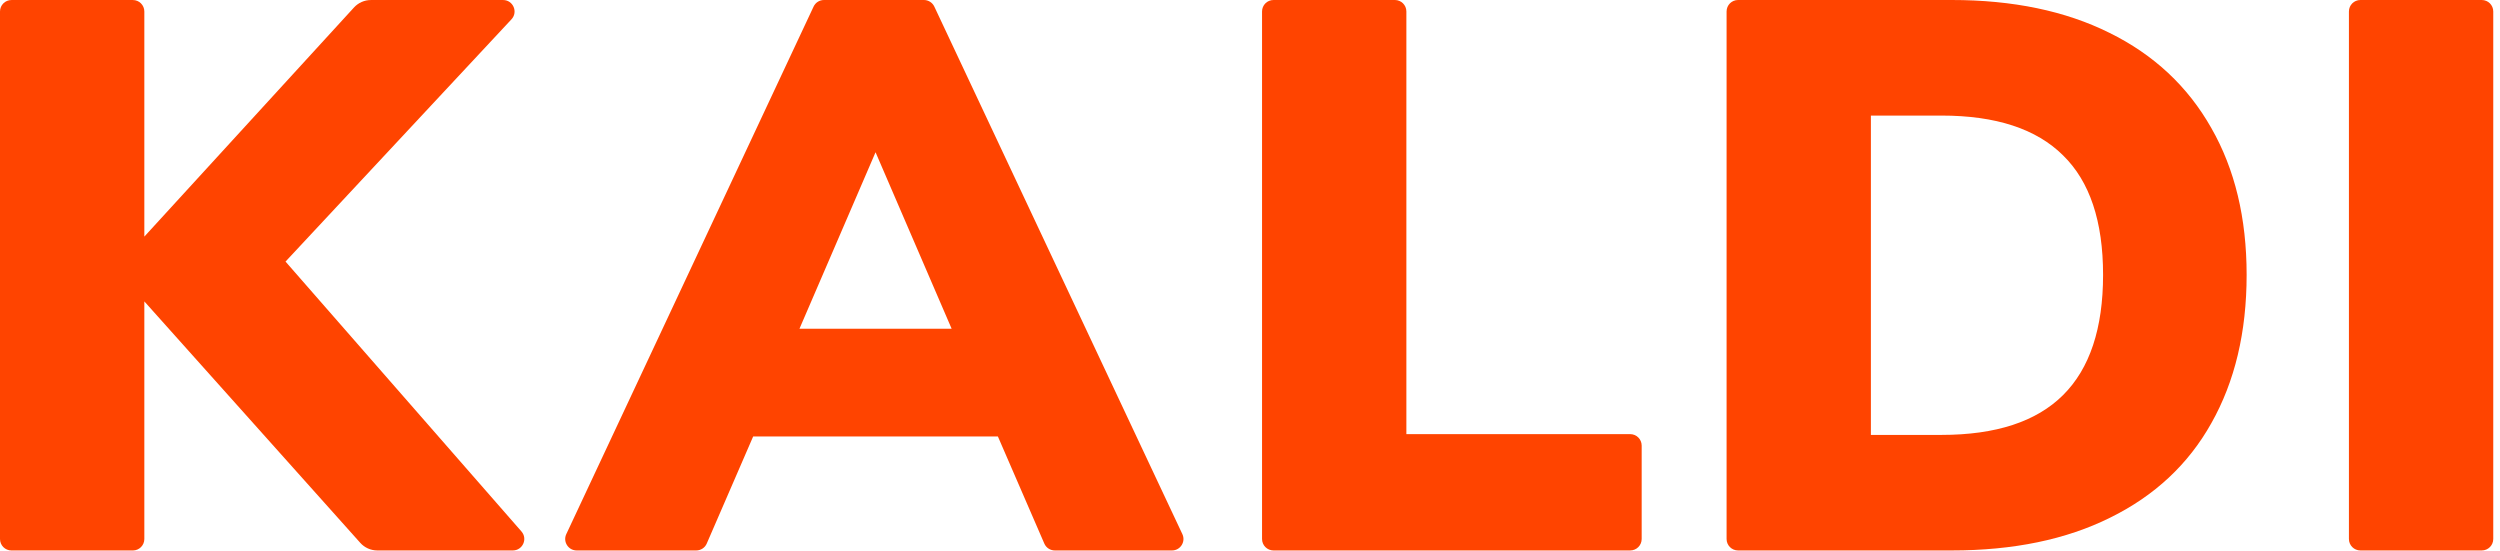
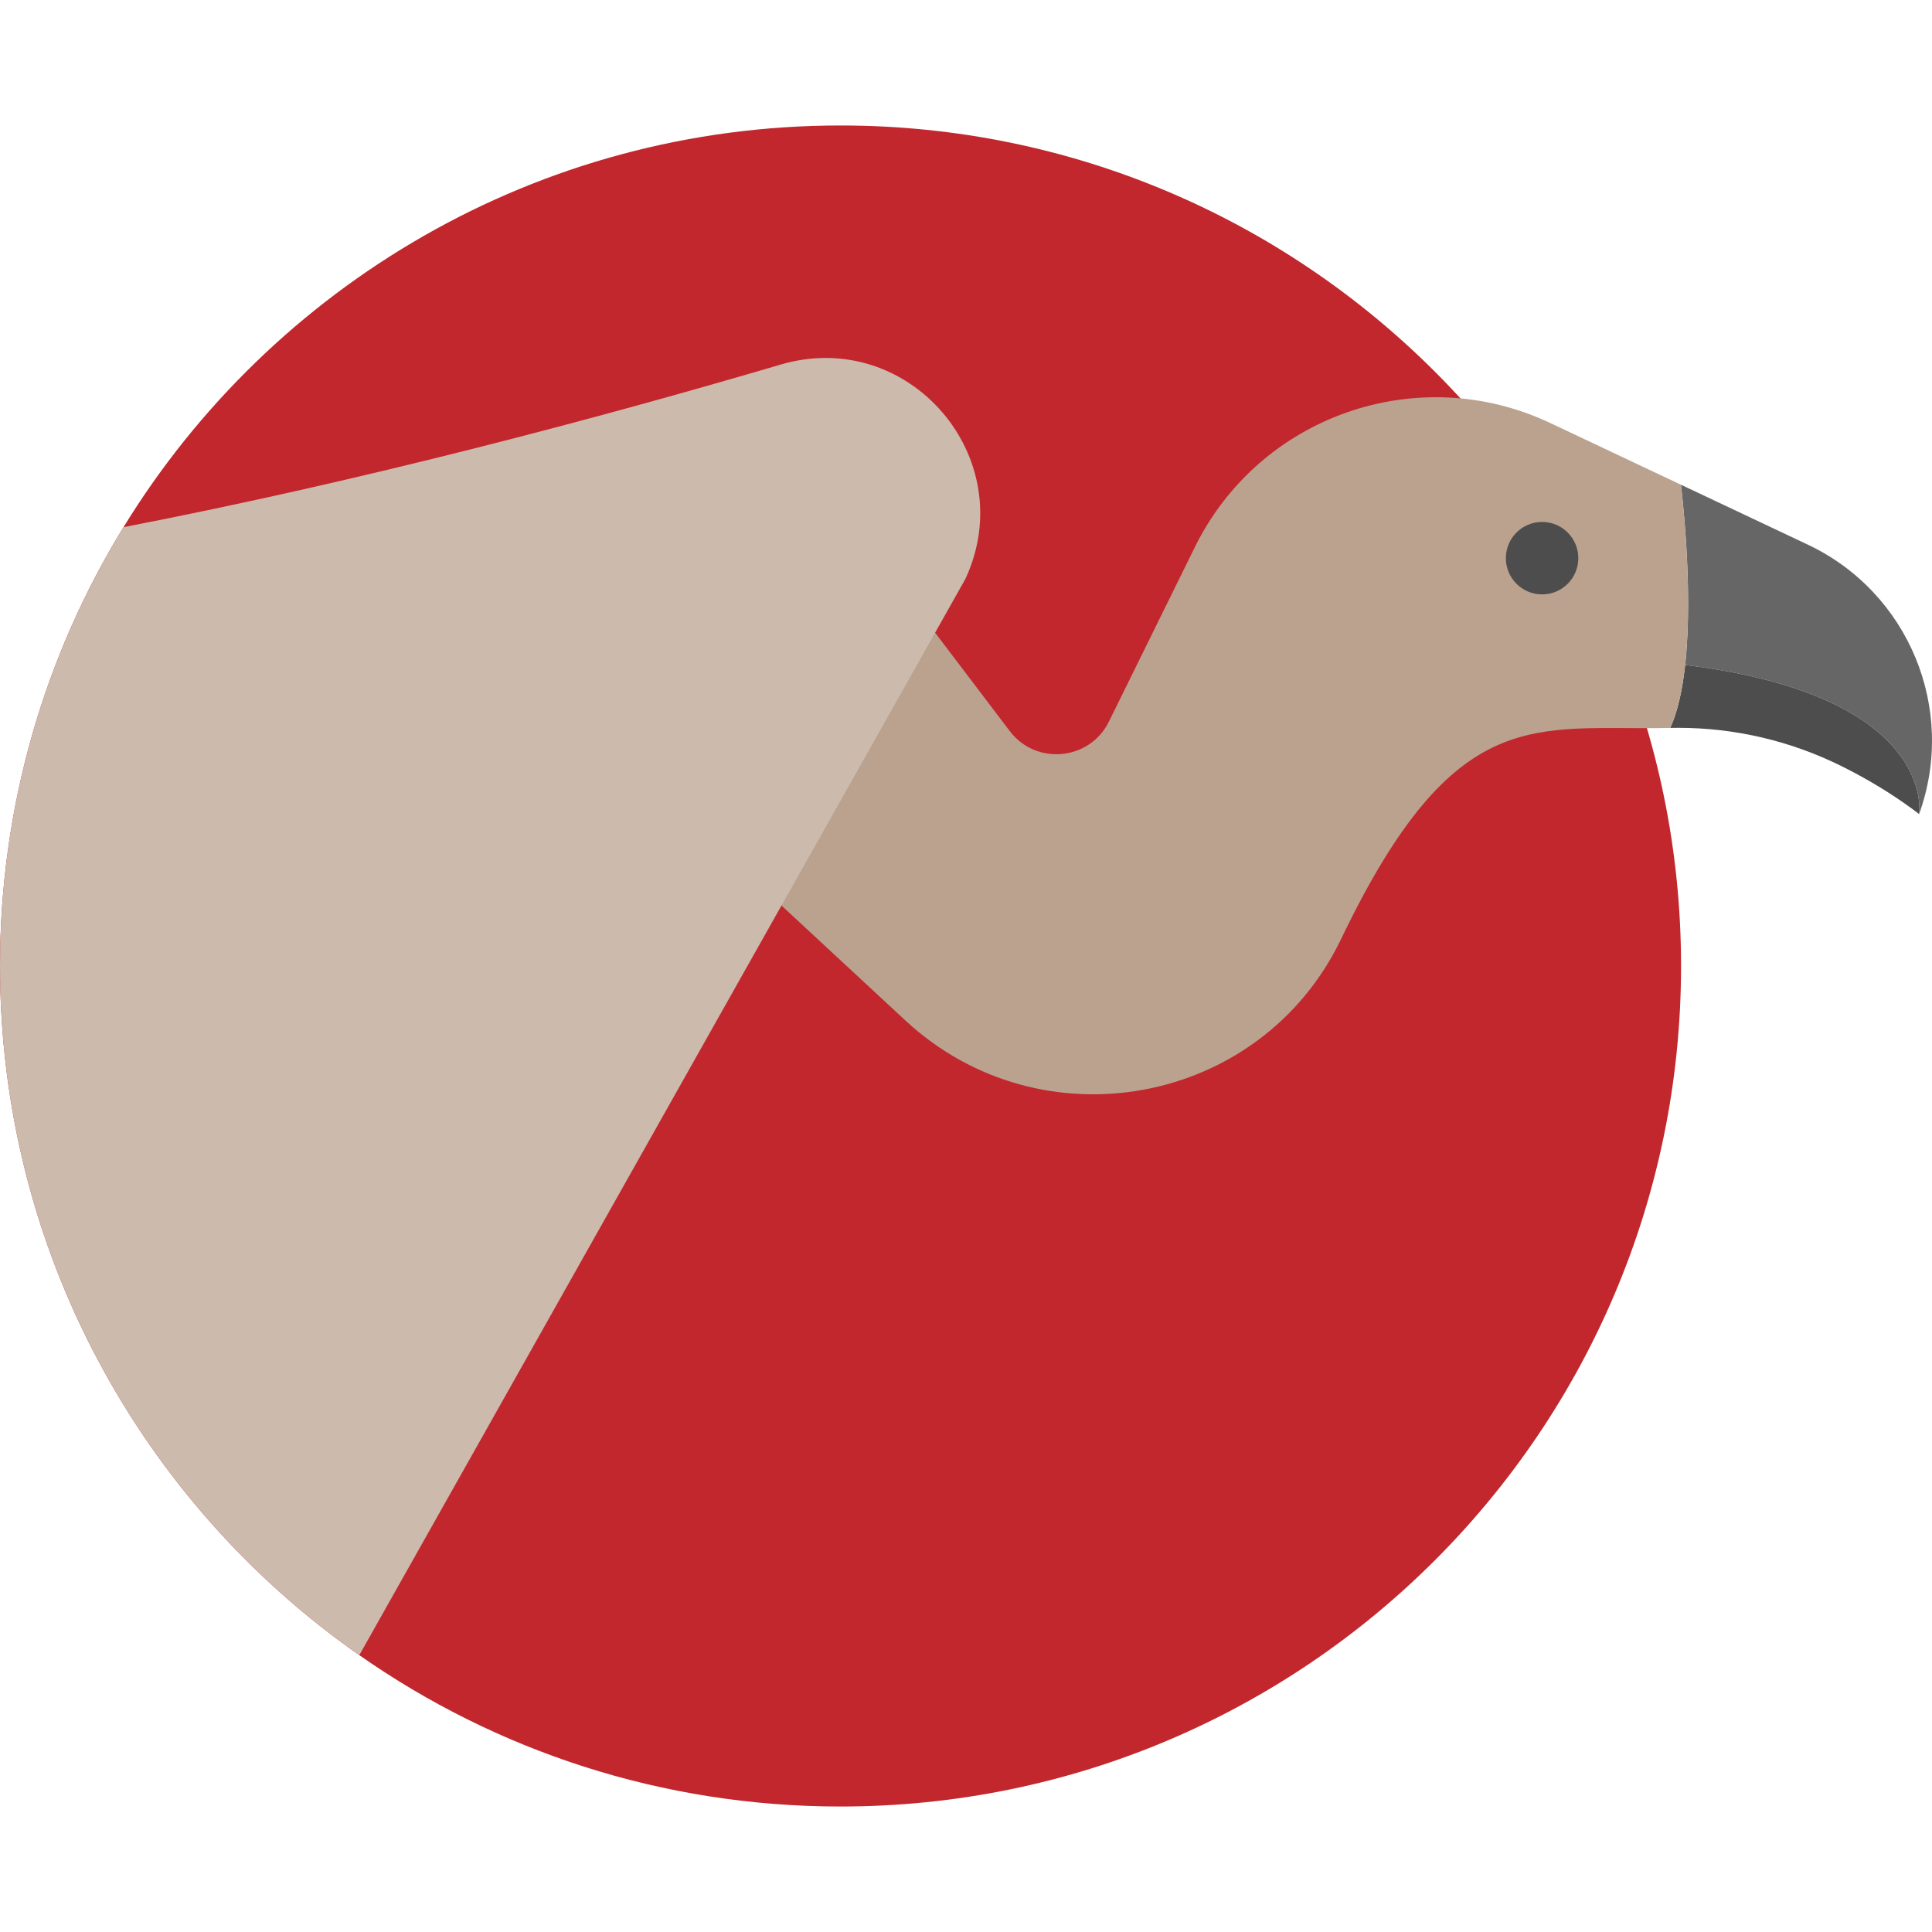
- <svg xmlns="http://www.w3.org/2000/svg" xmlns:xlink="http://www.w3.org/1999/xlink" viewBox="0 0 109 24">
-   <g transform="translate(-1470)">
-     <g style="mix-blend-mode:normal" transform="translate(1470)" fill="#f40">
-       <use xlink:href="#b" style="mix-blend-mode:normal" />
-       <use xlink:href="#c" style="mix-blend-mode:normal" />
-       <use xlink:href="#d" style="mix-blend-mode:normal" />
-       <use xlink:href="#e" style="mix-blend-mode:normal" />
-       <use xlink:href="#f" style="mix-blend-mode:normal" />
-     </g>
+ <svg xmlns="http://www.w3.org/2000/svg" version="1.1" id="Capa_1" x="0px" y="0px" viewBox="0 0 391.113 391.113" style="enable-background:new 0 0 391.113 391.113;" xml:space="preserve">
+   <g>
+     <path style="fill:#C1272D;" d="M340.31,195.551c0,93.98-76.18,170.16-170.16,170.16c-36.24,0-69.82-11.33-97.41-30.64   C28.76,304.321,0,253.291,0,195.551c0-32.56,9.14-62.98,25-88.83c29.92-48.78,83.74-81.32,145.15-81.32   C264.13,25.401,340.31,101.581,340.31,195.551z" />
+     <path style="fill:#666666;" d="M388.51,164.791c0,0,3.75-23.89-47.37-30.18c1.74-16.02-0.86-36.49-0.86-36.49l25.7,12.14   C386.41,119.921,396.17,143.522,388.51,164.791z" />
+     <path style="fill:#4D4D4D;" d="M388.51,164.791c-4.2-3.19-8.62-5.97-13.17-8.39c-0.7-0.37-1.4-0.74-2.11-1.09   c-10.77-5.42-22.21-7.97-33.49-7.97c-0.54,0-1.08,0.01-1.62,0.02c1.54-3.35,2.48-7.84,3.02-12.74v-0.01   C392.26,140.901,388.51,164.791,388.51,164.791z" />
+     <path style="fill:#BAA28E;" d="M338.117,147.361c-27.48,0.59-43.45-5.54-66.63,42.74c-16.223,33.79-60.7,41.98-88.18,16.5   l-27.29-25.31l27-61.5l21.39,28.2c5.33,7.03,16.2,5.99,20.09-1.93l17.39-35.3c13.11-26.62,45.14-37.8,71.96-25.12l26.43,12.48   C340.277,98.121,344.717,133.051,338.117,147.361z" />
+     <circle style="fill:#4D4D4D;" cx="312.18" cy="112.995" r="7.333" />
+     <path style="fill:#CCBAAC;" d="M195.44,117.191l-122.7,217.88C28.76,304.321,0,253.291,0,195.551c0-32.56,9.14-62.98,25-88.83   c49.06-9.5,96.58-22.19,133.05-32.92C183.98,66.161,206.81,92.671,195.44,117.191z" />
  </g>
-   <defs>
-     <path id="b" d="M22.735 23.171c.283.323.053.829-.376.829h-5.907c-.285 0-.556-.121-.745-.333l-9.414-10.526v10.36c0 .276-.224.5-.5.5h-5.293c-.276 0-.5-.224-.5-.5v-23c0-.276.224-.5.5-.5h5.293c.276 0 .5.224.5.5v9.815l9.141-9.99c.19-.207.457-.325.738-.325h5.762c.437 0 .664.521.366.841l-9.851 10.563 10.287 11.767z" />
-     <path id="c" d="M45.991 24c-.199 0-.38-.118-.459-.301l-2.024-4.669h-10.67l-2.024 4.669c-.079.183-.259.301-.459.301h-5.212c-.366 0-.608-.381-.453-.712l10.782-23c.082-.176.259-.288.453-.288h4.358c.194 0 .37.112.453.287l10.815 23c.156.332-.086.713-.452.713h-5.108zm-11.135-9.668h6.635l-3.317-7.694-3.317 7.694z" />
-     <path id="d" d="M55.525 24c-.276 0-.5-.224-.5-.5v-23c0-.276.224-.5.5-.5h5.293c.276 0 .5.224.5.5v18.428h9.759c.276 0 .5.224.5.5v4.072c0 .276-.224.5-.5.5h-15.552z" />
-     <path id="e" d="M75.279.5c0-.276.224-.5.5-.5h9.315c2.667 0 4.959.477 6.874 1.43 1.938.953 3.42 2.338 4.446 4.153 1.026 1.793 1.539 3.926 1.539 6.4 0 2.496-.513 4.652-1.539 6.468-1.003 1.793-2.474 3.166-4.412 4.119-1.915.953-4.218 1.43-6.908 1.43h-9.315c-.276 0-.5-.224-.5-.5v-23zm9.37 18.462c2.371 0 4.138-.579 5.301-1.736 1.163-1.157 1.744-2.905 1.744-5.242 0-2.338-.581-4.074-1.744-5.209-1.163-1.157-2.93-1.736-5.301-1.736h-3.078v13.923h3.078z" />
-     <path id="f" d="M102.913 24c-.276 0-.5-.224-.5-.5v-23c0-.276.224-.5.5-.5h5.293c.276 0 .5.224.5.5v23c0 .276-.224.5-.5.5h-5.293z" />
-   </defs>
+   <g>
+ </g>
+   <g>
+ </g>
+   <g>
+ </g>
+   <g>
+ </g>
+   <g>
+ </g>
+   <g>
+ </g>
+   <g>
+ </g>
+   <g>
+ </g>
+   <g>
+ </g>
+   <g>
+ </g>
+   <g>
+ </g>
+   <g>
+ </g>
+   <g>
+ </g>
+   <g>
+ </g>
+   <g>
+ </g>
</svg>
